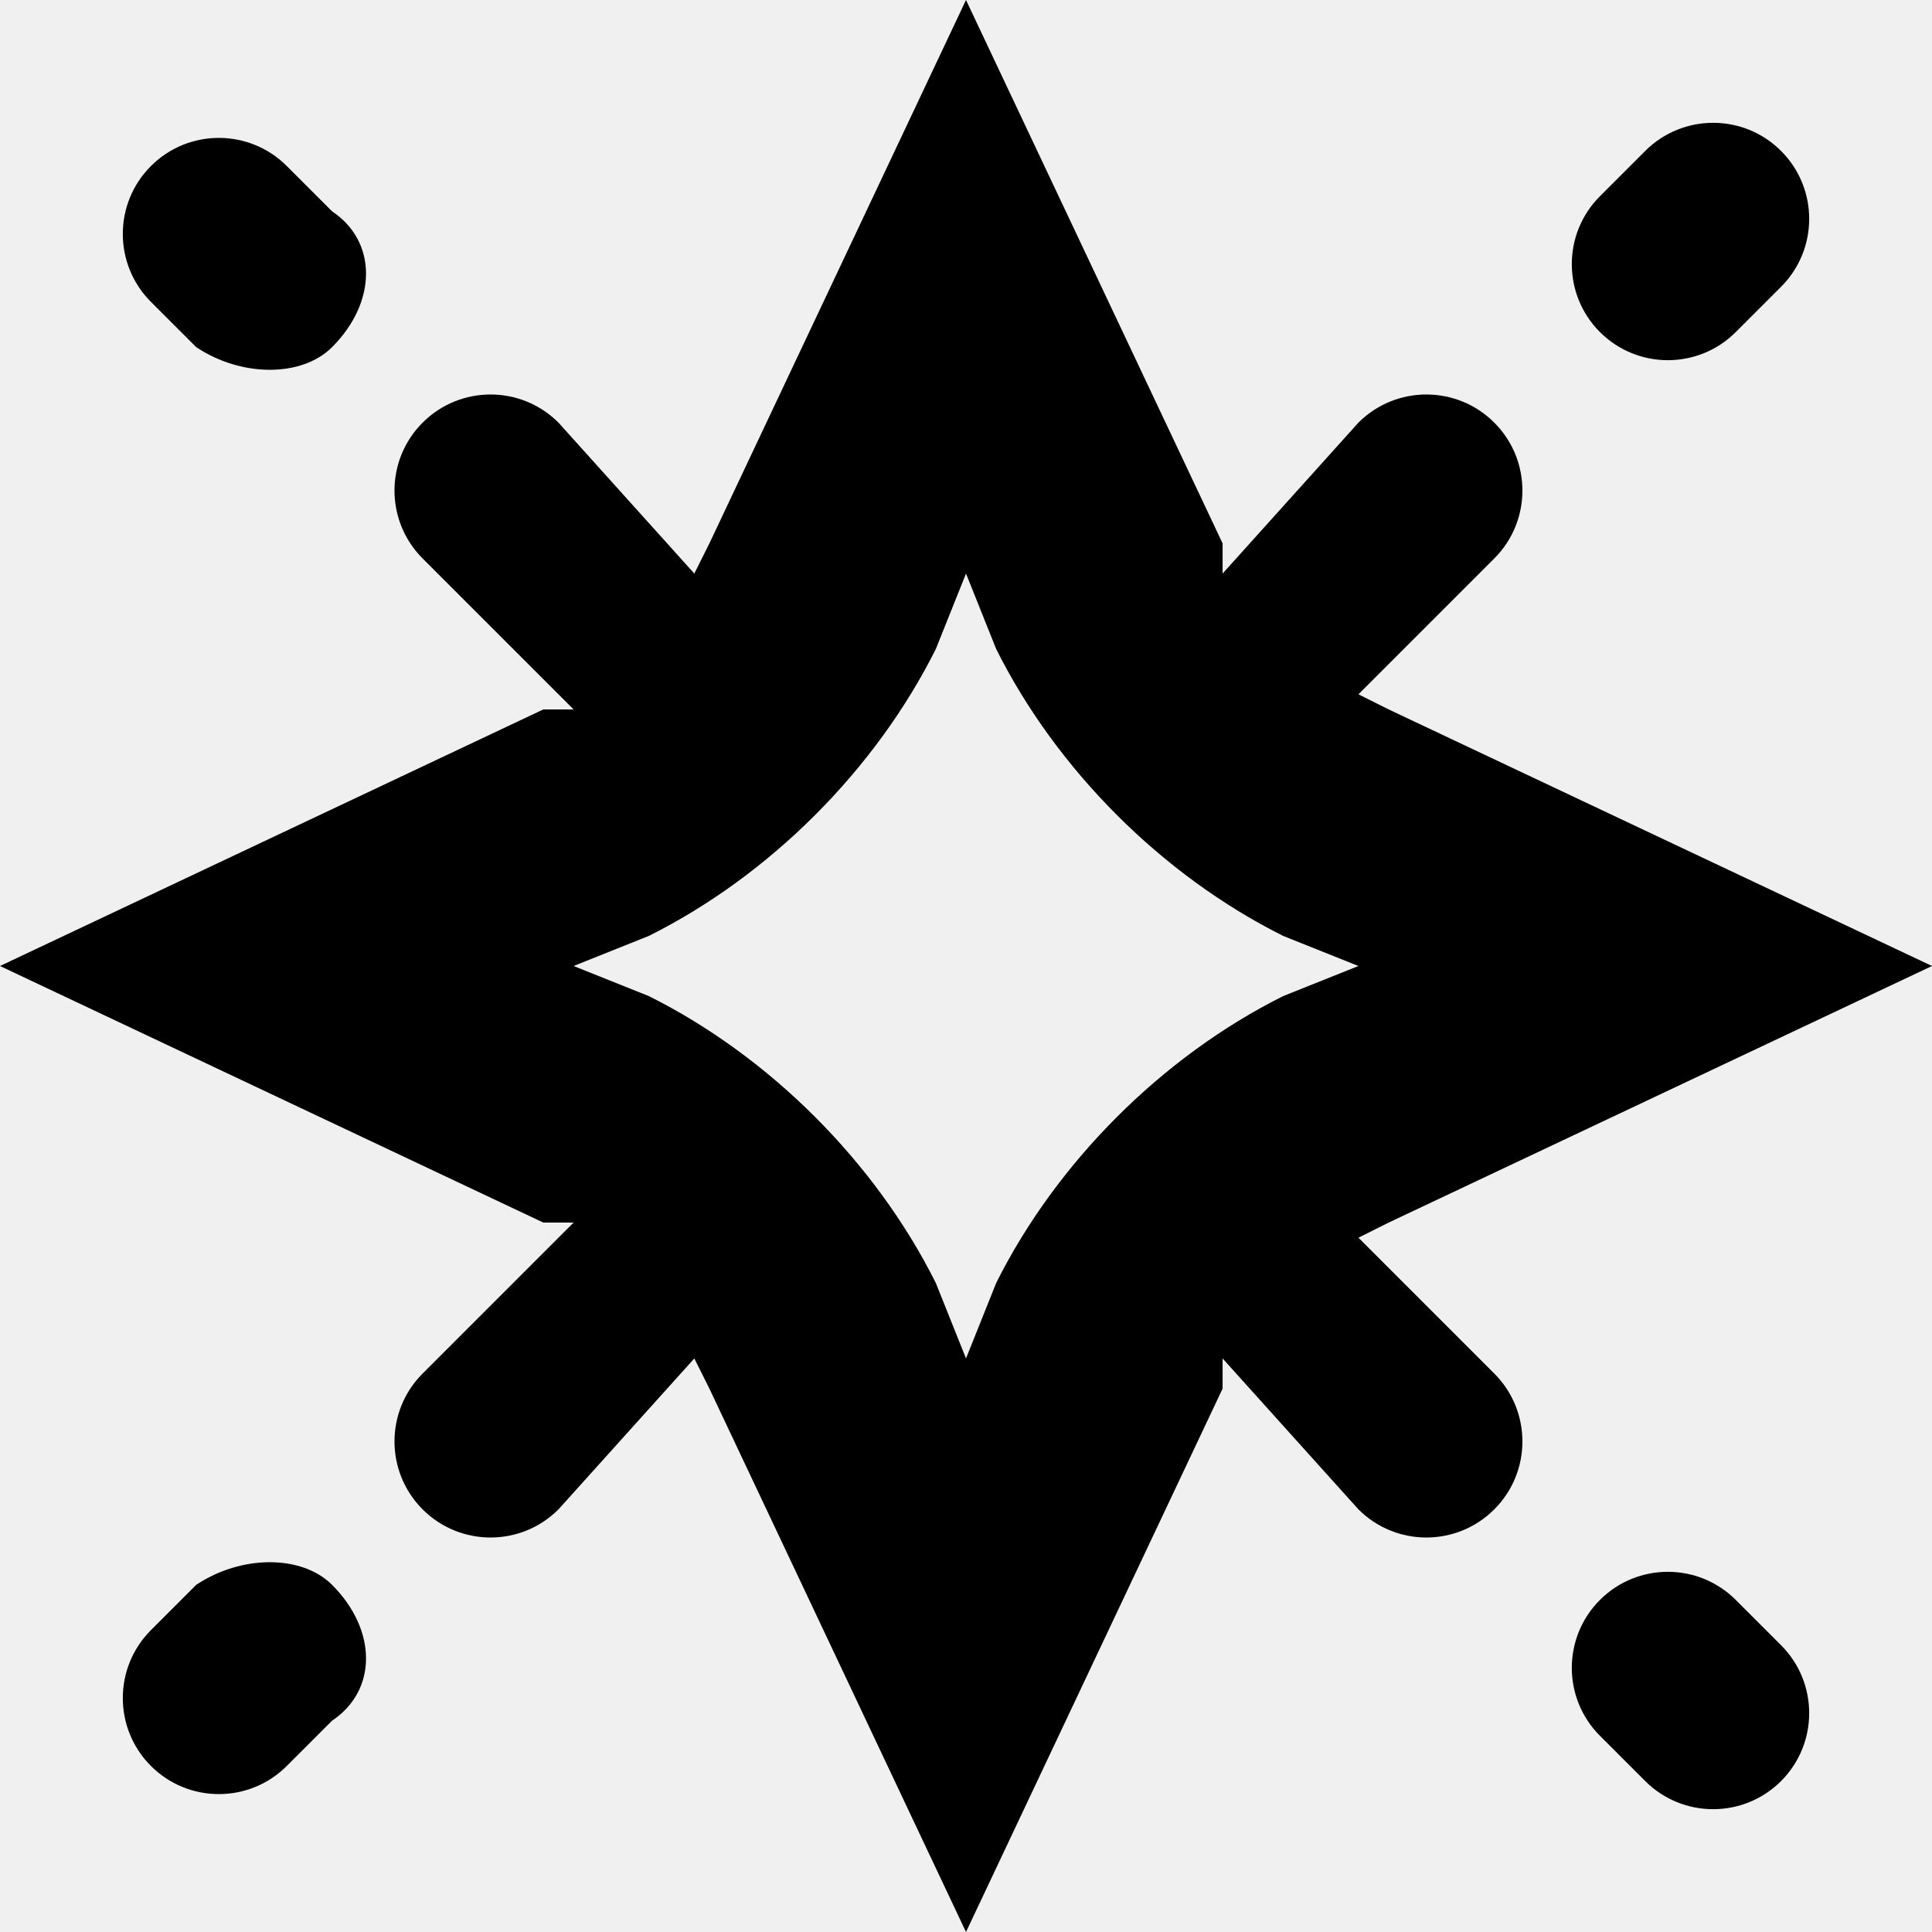
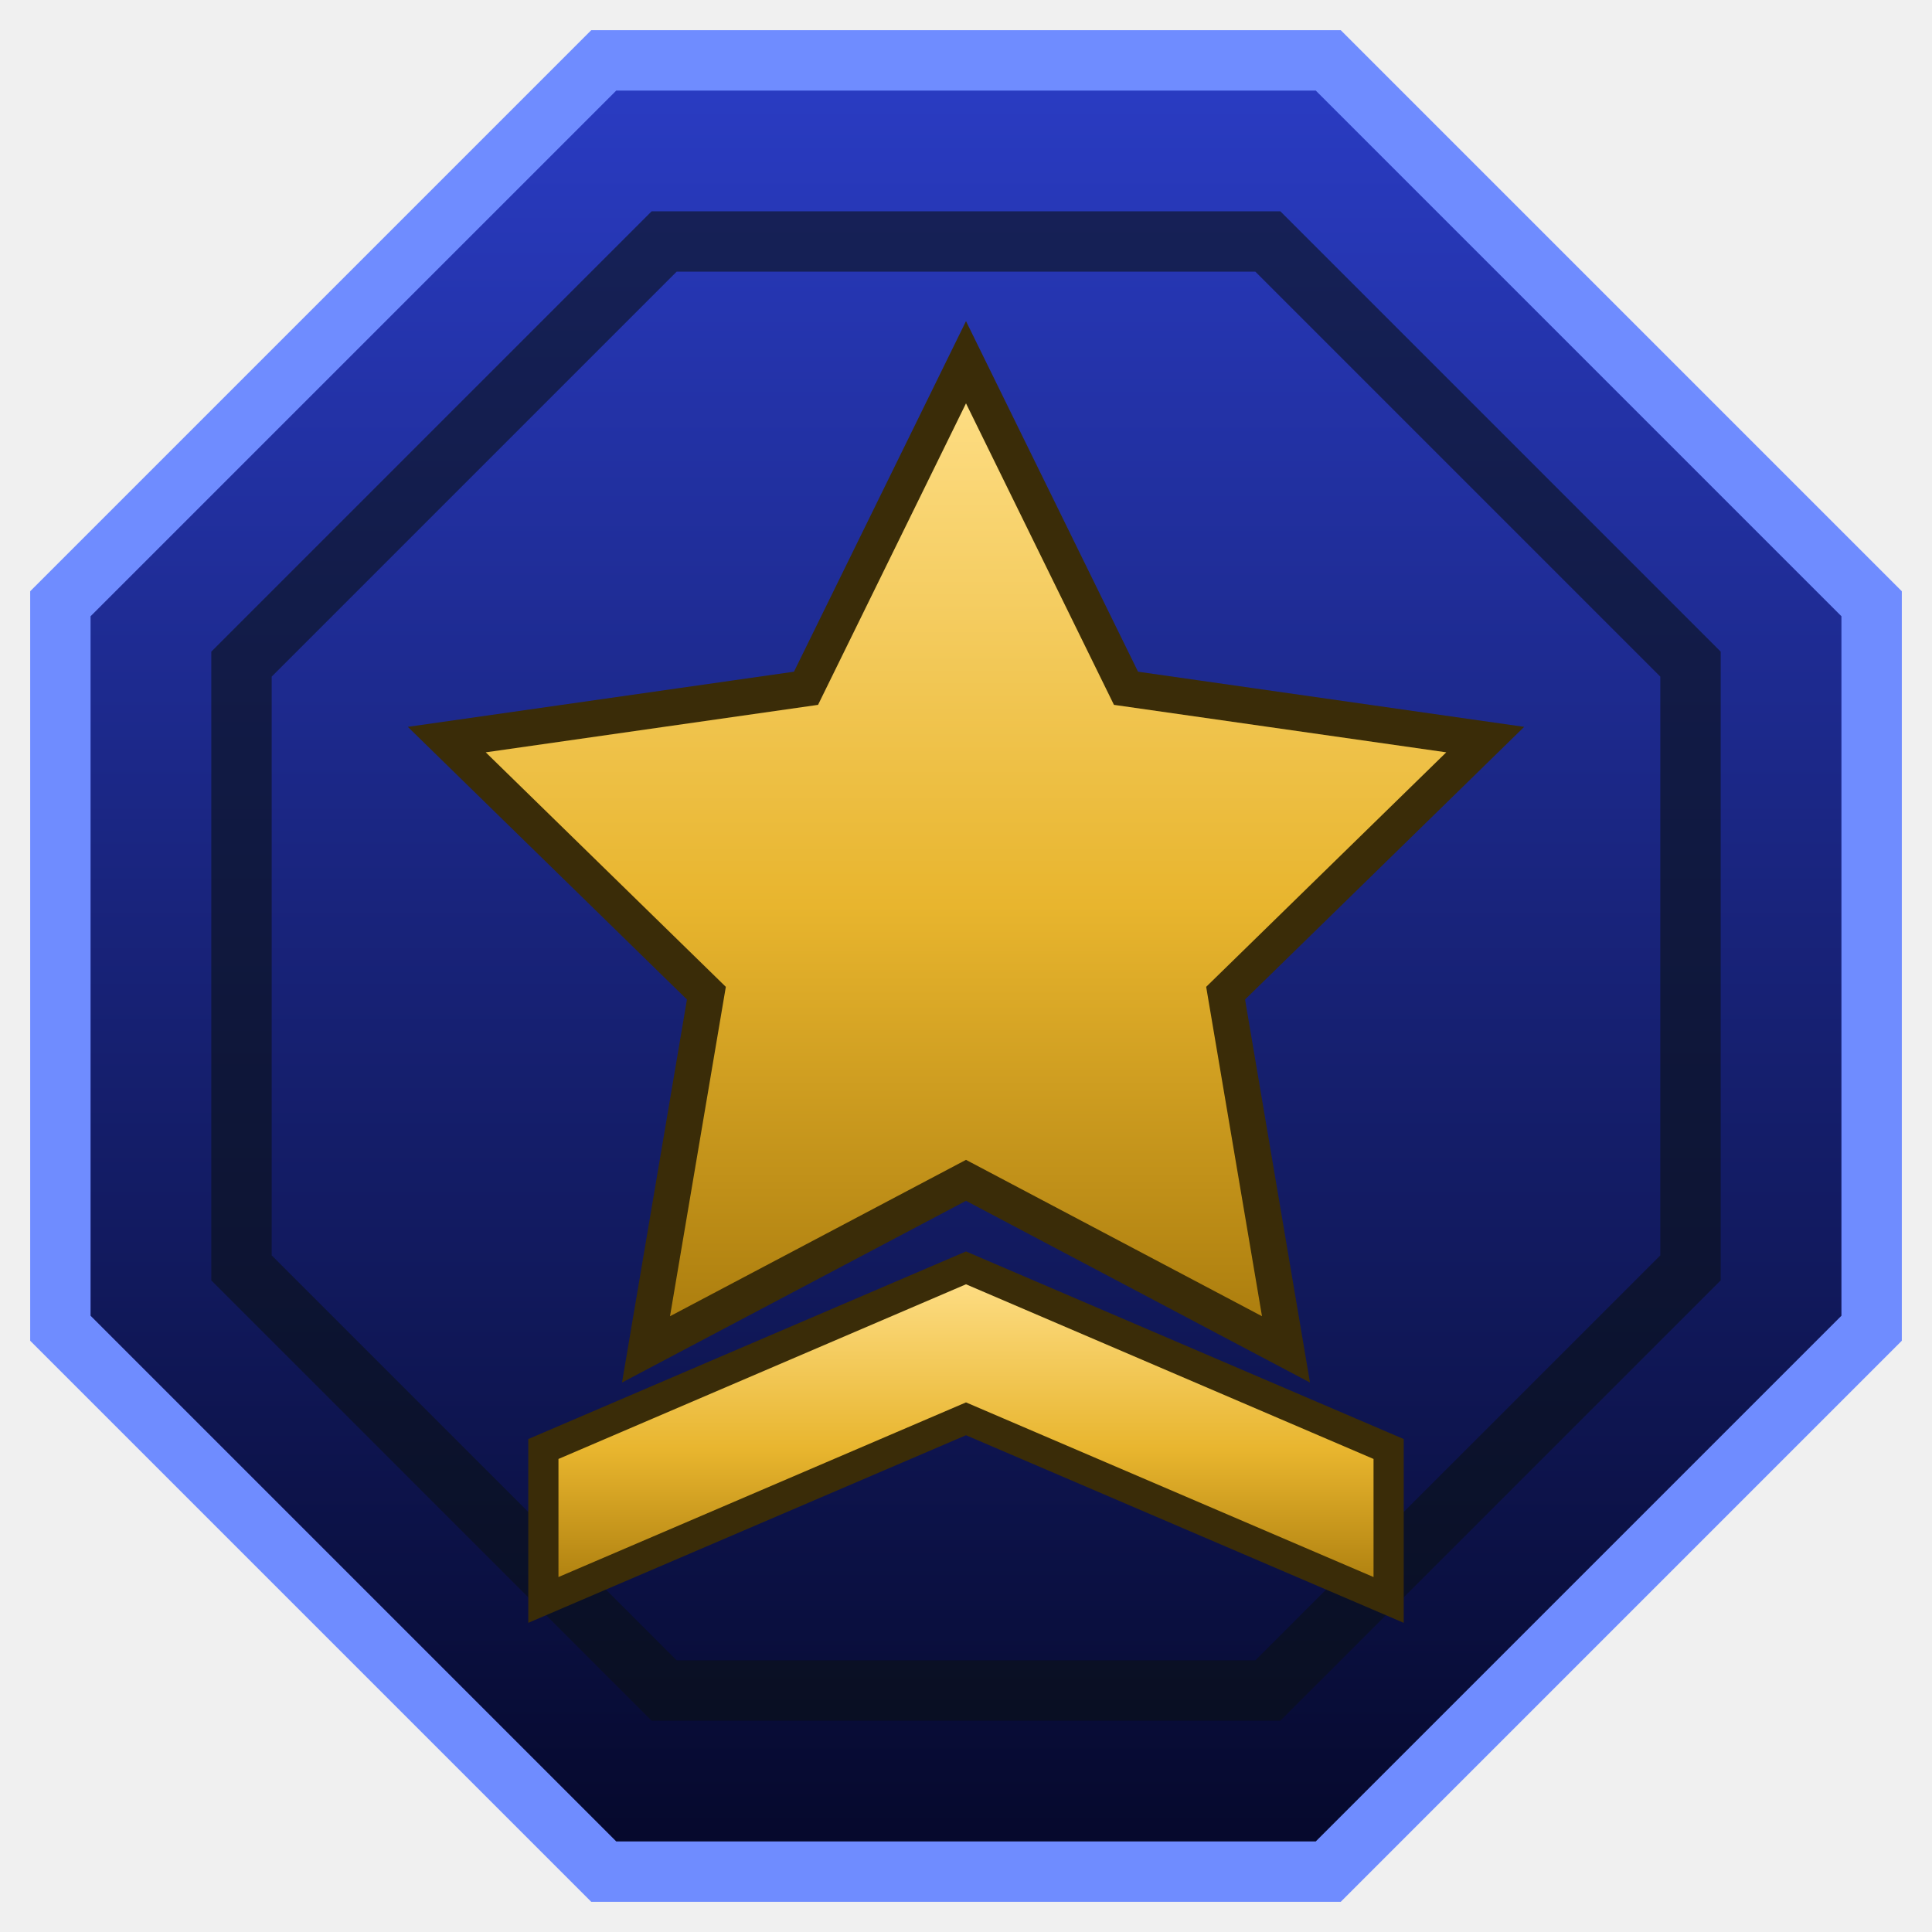
- <svg xmlns="http://www.w3.org/2000/svg" viewBox="0 0 128 128">
-   <path fill-rule="evenodd" d="M81 36 64 0 47 36l-1 2-9-10a6 6 0 0 0-9 9l10 10h-2L0 64l36 17h2L28 91a6 6 0 1 0 9 9l9-10 1 2 17 36 17-36v-2l9 10a6 6 0 1 0 9-9l-9-9 2-1 36-17-36-17-2-1 9-9a6 6 0 1 0-9-9l-9 10v-2Zm-17 2-2 5c-4 8-11 15-19 19l-5 2 5 2c8 4 15 11 19 19l2 5 2-5c4-8 11-15 19-19l5-2-5-2c-8-4-15-11-19-19l-2-5Z" clip-rule="evenodd" />
-   <path d="M118 19a6 6 0 0 0-9-9l-3 3a6 6 0 1 0 9 9l3-3Zm-96 4c-2 2-6 2-9 0l-3-3a6 6 0 1 1 9-9l3 3c3 2 3 6 0 9Zm0 82c-2-2-6-2-9 0l-3 3a6 6 0 1 0 9 9l3-3c3-2 3-6 0-9Zm96 4a6 6 0 0 1-9 9l-3-3a6 6 0 1 1 9-9l3 3Z" />
-   <style>path{fill:#000}@media (prefers-color-scheme:dark){path{fill:#fff}}</style>
+ <svg xmlns="http://www.w3.org/2000/svg" viewBox="0 0 64 64" role="img" aria-label="GeneralsGameCode Modding">
+   <defs>
+     <linearGradient id="steel" x1="0" y1="0" x2="0" y2="1">
+       <stop offset="0" stop-color="#2a3cc4" />
+       <stop offset="1" stop-color="#05082a" />
+     </linearGradient>
+     <linearGradient id="gold" x1="0" y1="0" x2="0" y2="1">
+       <stop offset="0" stop-color="#ffe08a" />
+       <stop offset="0.55" stop-color="#e8b52e" />
+       <stop offset="1" stop-color="#a87a0c" />
+     </linearGradient>
+   </defs>
+   <path d="M20 2h24l18 18v24L44 62H20L2 44V20z" fill="url(#steel)" stroke="#6f8cff" stroke-width="2" />
+   <path d="M22 8h20l14 14v20L42 56H22L8 42V22z" fill="none" stroke="#0a1016" stroke-width="2" opacity="0.6" />
+   <path d="M32 12l5.3 10.8 11.9 1.7-8.6 8.4 2 11.8L32 39.1l-10.6 5.6 2-11.8-8.6-8.4 11.9-1.7z" fill="url(#gold)" stroke="#3a2c08" stroke-width="1.2" />
+   <path d="M18 48l14-6 14 6v5l-14-6-14 6z" fill="url(#gold)" stroke="#3a2c08" stroke-width="1" />
</svg>
